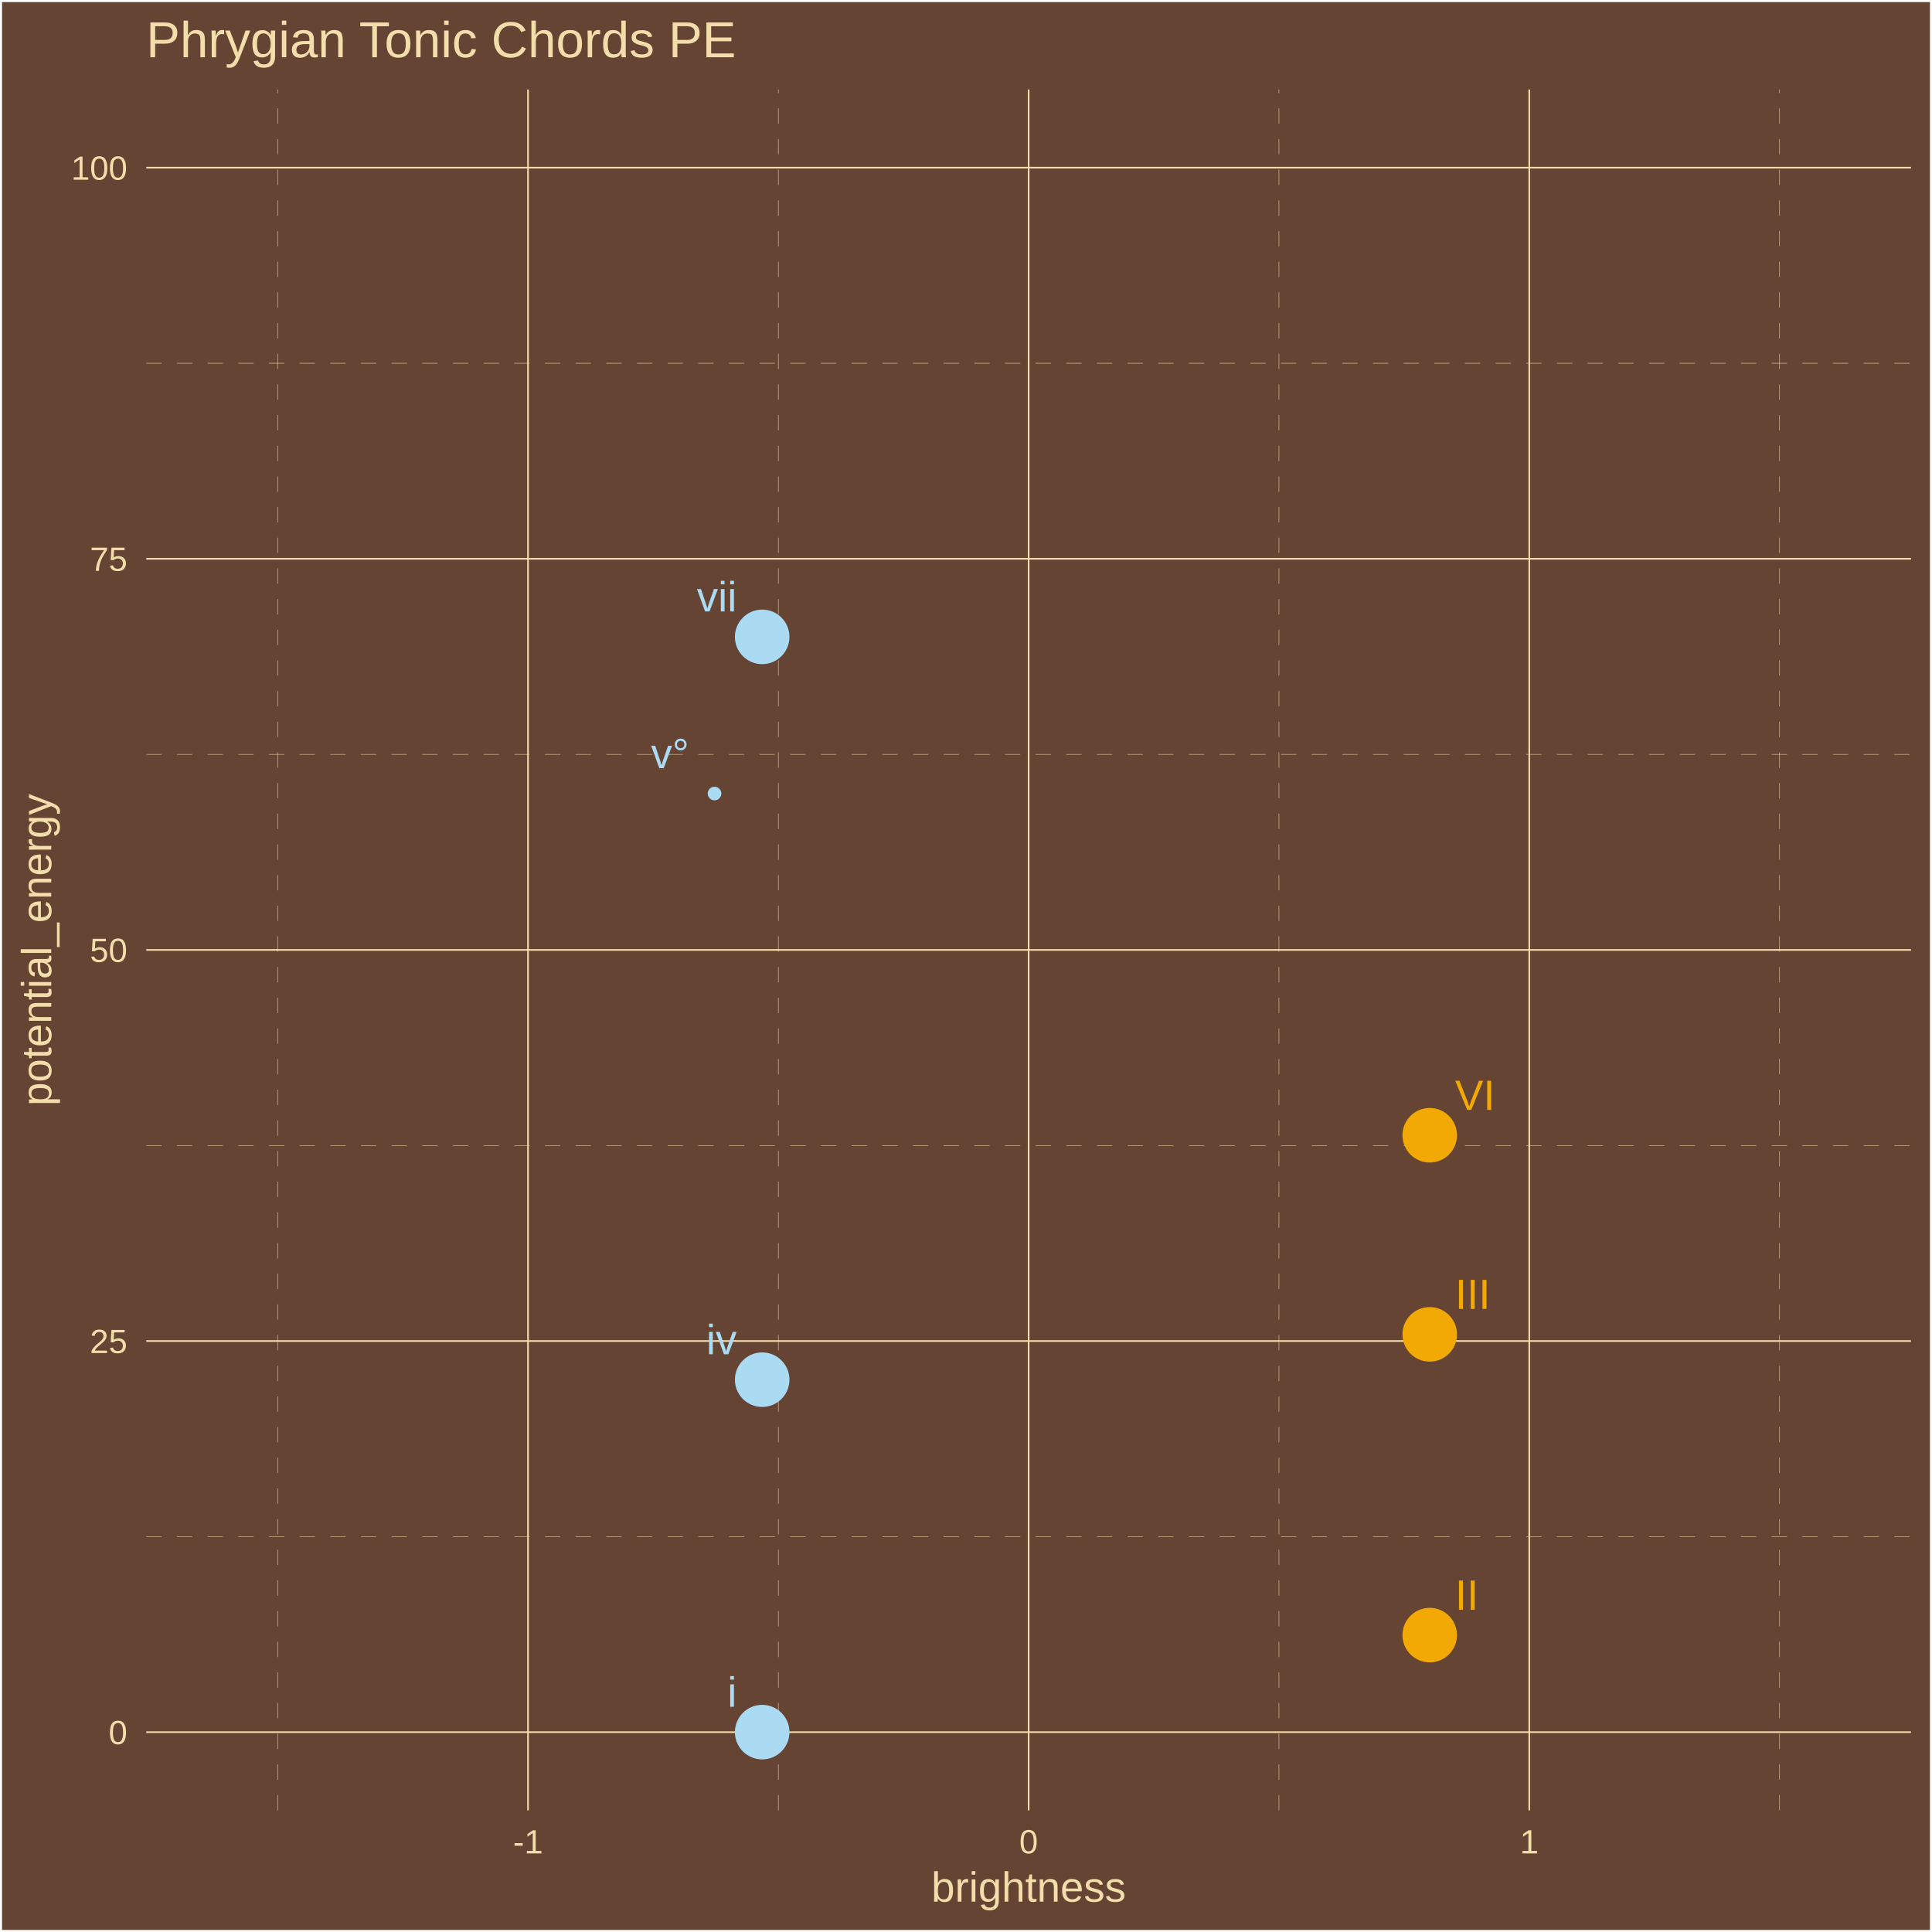
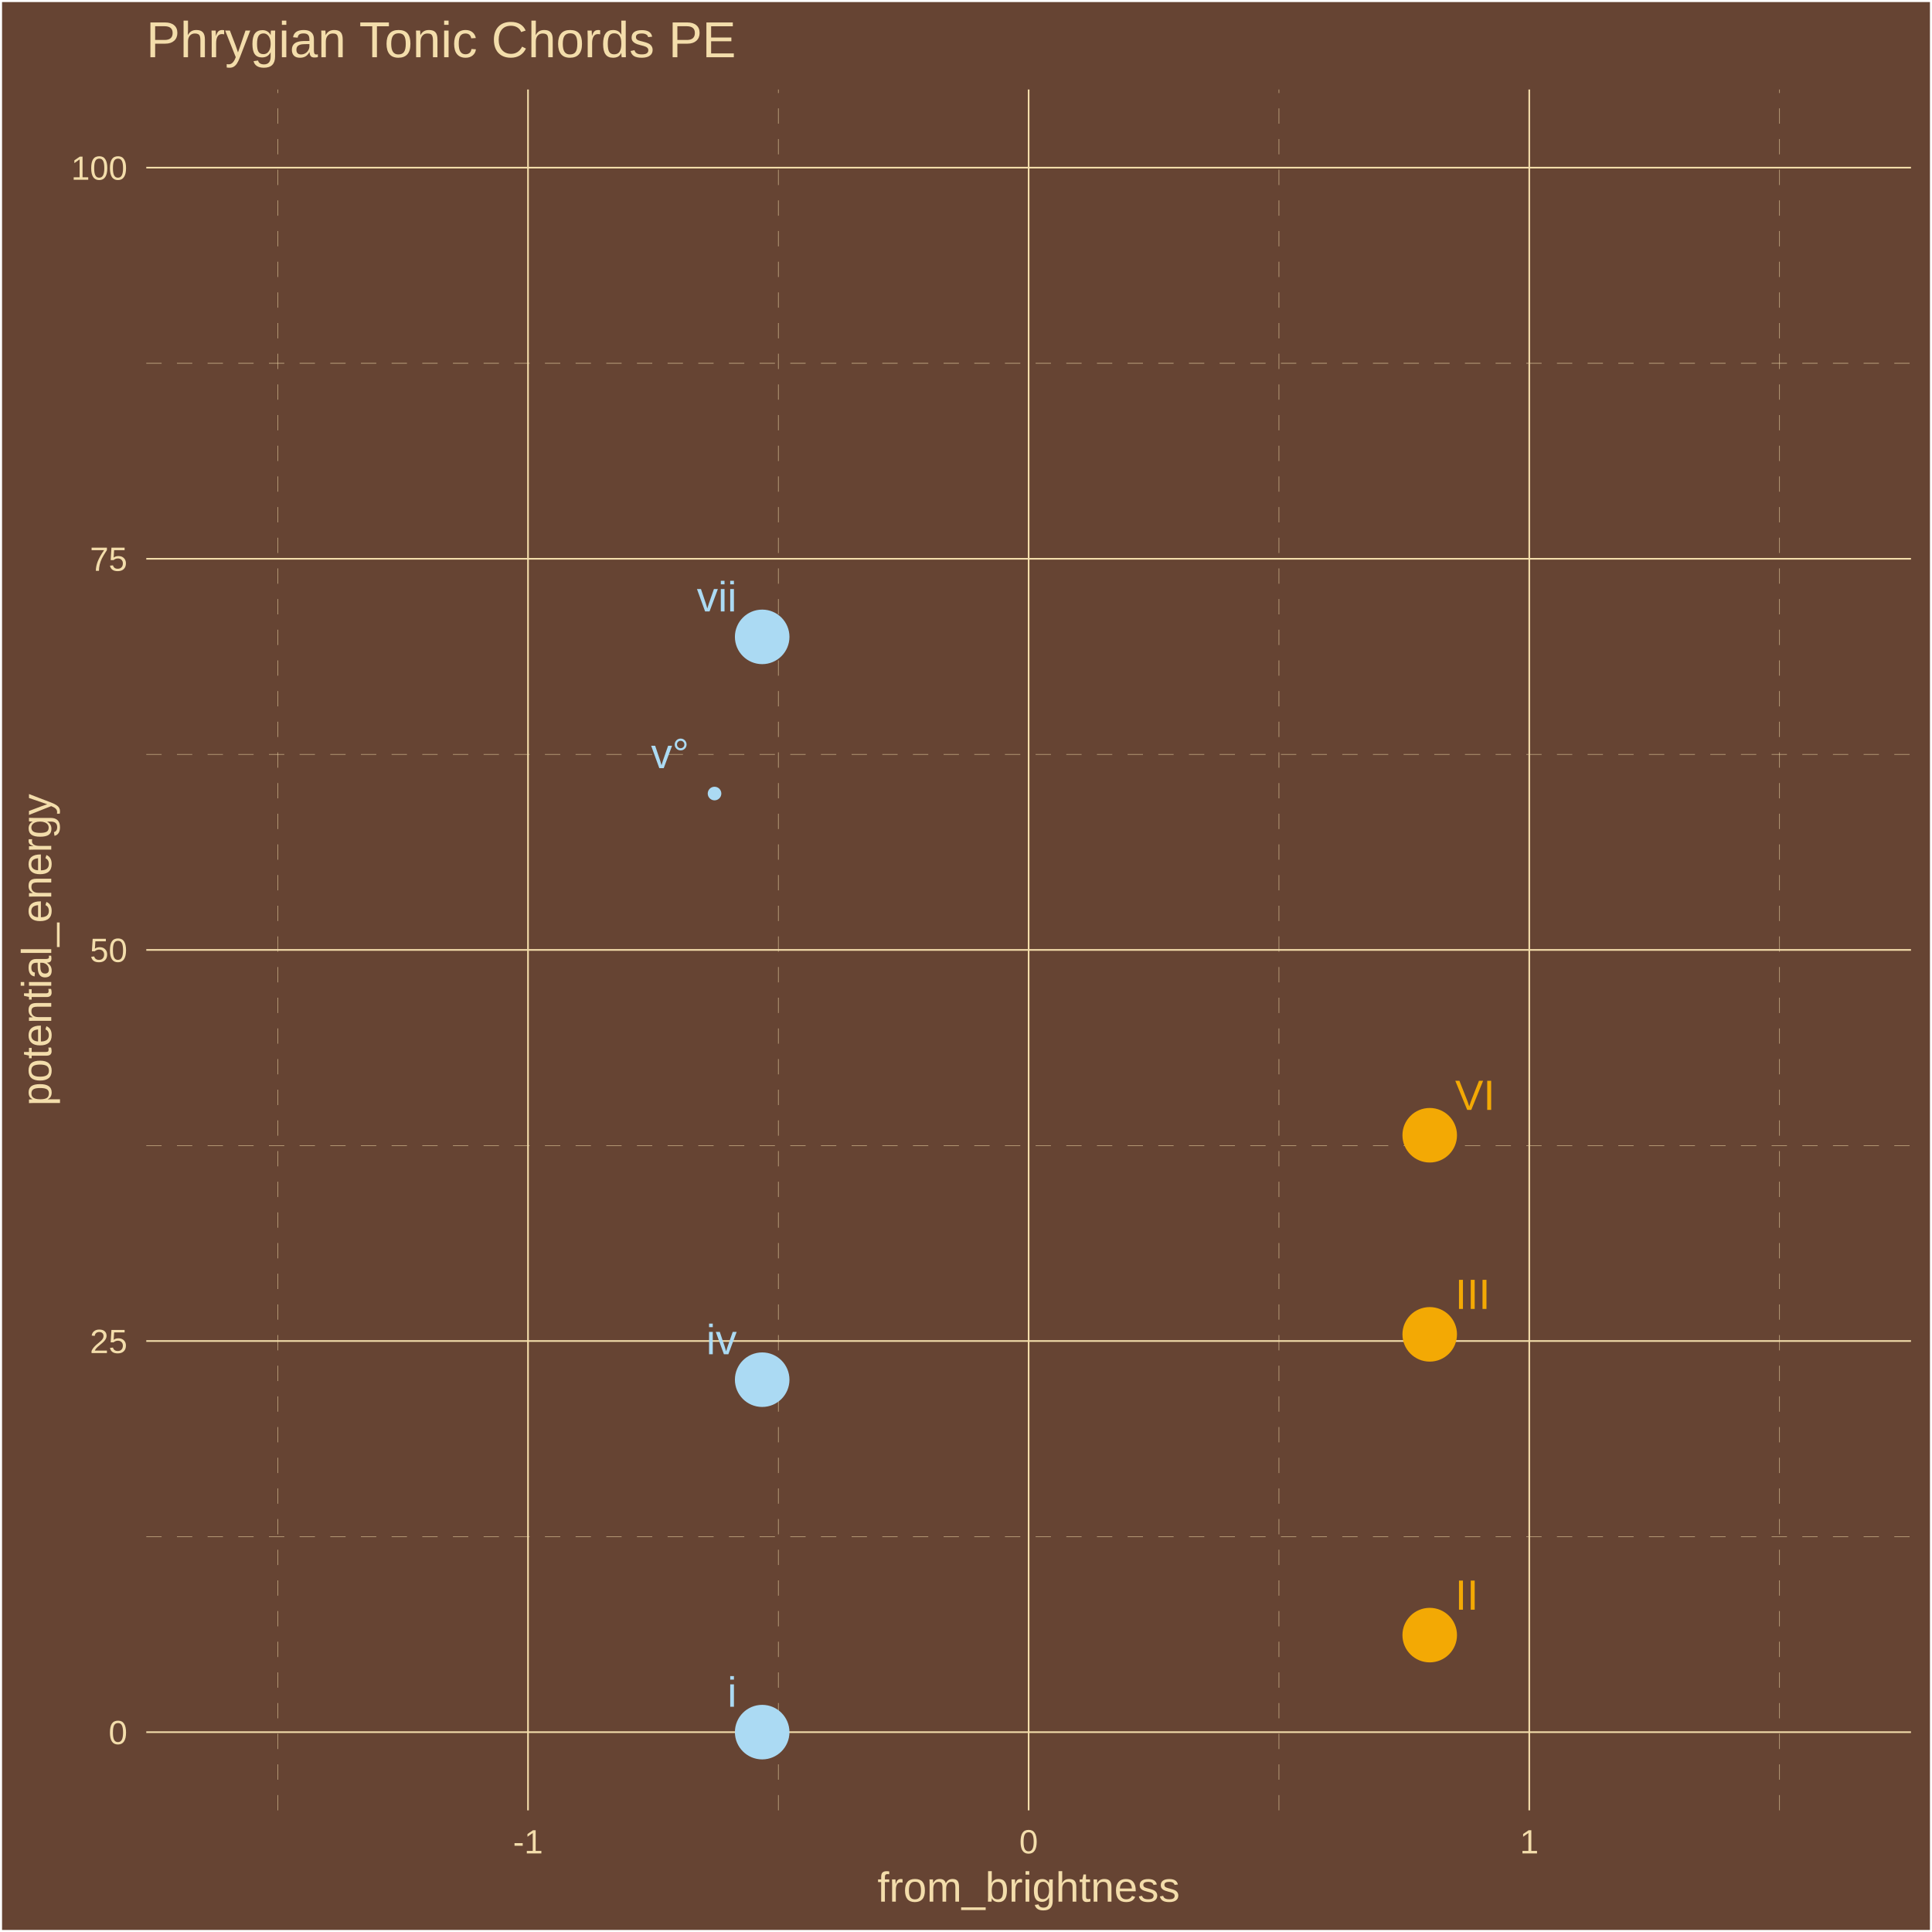
<svg xmlns="http://www.w3.org/2000/svg" class="svglite" width="504.00pt" height="504.00pt" viewBox="0 0 504.00 504.00">
  <defs>
    <style type="text/css">
    .svglite line, .svglite polyline, .svglite polygon, .svglite path, .svglite rect, .svglite circle {
      fill: none;
      stroke: #000000;
      stroke-linecap: round;
      stroke-linejoin: round;
      stroke-miterlimit: 10.00;
    }
    .svglite text {
      white-space: pre;
    }
  </style>
  </defs>
  <rect width="100%" height="100%" style="stroke: none; fill: #664433;" />
  <defs>
    <clipPath id="cpMC4wMHw1MDQuMDB8MC4wMHw1MDQuMDA=">
      <rect x="0.00" y="0.00" width="504.00" height="504.00" />
    </clipPath>
  </defs>
  <g clip-path="url(#cpMC4wMHw1MDQuMDB8MC4wMHw1MDQuMDA=)">
    <rect x="0.00" y="0" width="504.00" height="504.00" style="stroke-width: 1.07; stroke: #FFFFFF; fill: #664433;" />
  </g>
  <defs>
    <clipPath id="cpMzguMTZ8NDk4LjUyfDIzLjM0fDQ3Mi4yNw==">
      <rect x="38.16" y="23.34" width="460.36" height="448.93" />
    </clipPath>
  </defs>
  <g clip-path="url(#cpMzguMTZ8NDk4LjUyfDIzLjM0fDQ3Mi4yNw==)">
    <rect x="38.16" y="23.34" width="460.36" height="448.93" style="stroke-width: 1.07; stroke: none; fill: #664433;" />
    <polyline points="38.16,400.85 498.52,400.85 " style="stroke-width: 0.11; stroke: #F3DDAB; stroke-dasharray: 4.00,4.00; stroke-linecap: butt;" />
    <polyline points="38.16,298.82 498.52,298.82 " style="stroke-width: 0.11; stroke: #F3DDAB; stroke-dasharray: 4.00,4.00; stroke-linecap: butt;" />
    <polyline points="38.16,196.79 498.52,196.79 " style="stroke-width: 0.11; stroke: #F3DDAB; stroke-dasharray: 4.00,4.00; stroke-linecap: butt;" />
    <polyline points="38.16,94.76 498.52,94.76 " style="stroke-width: 0.11; stroke: #F3DDAB; stroke-dasharray: 4.00,4.00; stroke-linecap: butt;" />
    <polyline points="72.44,472.27 72.44,23.34 " style="stroke-width: 0.11; stroke: #F3DDAB; stroke-dasharray: 4.00,4.00; stroke-linecap: butt;" />
    <polyline points="203.04,472.27 203.04,23.34 " style="stroke-width: 0.11; stroke: #F3DDAB; stroke-dasharray: 4.00,4.00; stroke-linecap: butt;" />
    <polyline points="333.64,472.27 333.64,23.34 " style="stroke-width: 0.11; stroke: #F3DDAB; stroke-dasharray: 4.00,4.00; stroke-linecap: butt;" />
    <polyline points="464.24,472.27 464.24,23.34 " style="stroke-width: 0.11; stroke: #F3DDAB; stroke-dasharray: 4.00,4.00; stroke-linecap: butt;" />
    <polyline points="38.16,451.86 498.52,451.86 " style="stroke-width: 0.43; stroke: #F3DDAB; stroke-linecap: butt;" />
    <polyline points="38.16,349.83 498.52,349.83 " style="stroke-width: 0.43; stroke: #F3DDAB; stroke-linecap: butt;" />
    <polyline points="38.16,247.80 498.52,247.80 " style="stroke-width: 0.43; stroke: #F3DDAB; stroke-linecap: butt;" />
    <polyline points="38.16,145.77 498.52,145.77 " style="stroke-width: 0.43; stroke: #F3DDAB; stroke-linecap: butt;" />
    <polyline points="38.16,43.74 498.52,43.74 " style="stroke-width: 0.43; stroke: #F3DDAB; stroke-linecap: butt;" />
    <polyline points="137.74,472.27 137.74,23.34 " style="stroke-width: 0.43; stroke: #F3DDAB; stroke-linecap: butt;" />
    <polyline points="268.34,472.27 268.34,23.34 " style="stroke-width: 0.43; stroke: #F3DDAB; stroke-linecap: butt;" />
    <polyline points="398.94,472.27 398.94,23.34 " style="stroke-width: 0.43; stroke: #F3DDAB; stroke-linecap: butt;" />
    <circle cx="198.83" cy="451.86" r="6.76" style="stroke-width: 0.71; stroke: #ABDAF3; fill: #ABDAF3;" />
    <circle cx="372.97" cy="426.55" r="6.76" style="stroke-width: 0.71; stroke: #F3A904; fill: #F3A904;" />
    <circle cx="372.97" cy="348.09" r="6.76" style="stroke-width: 0.71; stroke: #F3A904; fill: #F3A904;" />
    <circle cx="198.83" cy="359.92" r="6.76" style="stroke-width: 0.71; stroke: #ABDAF3; fill: #ABDAF3;" />
    <circle cx="186.40" cy="207.01" r="1.42" style="stroke-width: 0.71; stroke: #ABDAF3; fill: #ABDAF3;" />
    <circle cx="372.97" cy="296.15" r="6.76" style="stroke-width: 0.71; stroke: #F3A904; fill: #F3A904;" />
    <circle cx="198.83" cy="166.14" r="6.76" style="stroke-width: 0.71; stroke: #ABDAF3; fill: #ABDAF3;" />
    <polygon points="184.15,451.86 196.67,451.86 196.59,451.86 196.94,451.84 197.28,451.77 197.60,451.65 197.90,451.48 198.17,451.26 198.40,451.00 198.59,450.70 198.72,450.38 198.81,450.05 198.83,449.70 198.83,449.70 198.83,431.71 198.83,431.71 198.81,431.36 198.72,431.02 198.59,430.70 198.40,430.41 198.17,430.15 197.90,429.93 197.60,429.76 197.28,429.63 196.94,429.56 196.67,429.55 184.15,429.55 184.41,429.56 184.06,429.55 183.71,429.59 183.38,429.69 183.07,429.84 182.78,430.03 182.53,430.28 182.32,430.55 182.16,430.86 182.05,431.19 181.99,431.53 181.99,431.71 181.99,449.70 181.99,449.53 181.99,449.87 182.05,450.22 182.16,450.55 182.32,450.85 182.53,451.13 182.78,451.37 183.07,451.57 183.38,451.72 183.71,451.82 184.06,451.86 " style="stroke-width: nan; stroke: none;" />
    <text x="192.21" y="445.24" text-anchor="end" style="font-size: 11.04px;fill: #ABDAF3; font-family: &quot;Arial&quot;;" textLength="2.45px" lengthAdjust="spacingAndGlyphs">i</text>
    <polygon points="375.13,426.55 391.34,426.55 391.26,426.54 391.60,426.53 391.94,426.46 392.27,426.34 392.57,426.16 392.84,425.94 393.07,425.68 393.26,425.39 393.39,425.07 393.48,424.73 393.50,424.39 393.50,424.39 393.50,406.39 393.50,406.39 393.48,406.05 393.39,405.71 393.26,405.39 393.07,405.10 392.84,404.83 392.57,404.62 392.27,404.44 391.94,404.32 391.60,404.25 391.34,404.23 375.13,404.23 375.39,404.25 375.04,404.23 374.70,404.28 374.36,404.37 374.05,404.52 373.76,404.72 373.51,404.96 373.30,405.24 373.14,405.55 373.03,405.88 372.98,406.22 372.97,406.39 372.97,424.39 372.98,424.21 372.98,424.56 373.03,424.90 373.14,425.23 373.30,425.54 373.51,425.82 373.76,426.06 374.05,426.26 374.36,426.41 374.70,426.50 375.04,426.54 " style="stroke-width: nan; stroke: none;" />
    <text x="379.59" y="419.92" style="font-size: 11.04px;fill: #F3A904; font-family: &quot;Arial&quot;;" textLength="6.13px" lengthAdjust="spacingAndGlyphs">II</text>
    <polygon points="375.13,348.09 394.41,348.09 394.32,348.09 394.67,348.07 395.01,348.00 395.34,347.88 395.64,347.71 395.91,347.49 396.14,347.23 396.32,346.93 396.46,346.61 396.54,346.27 396.57,345.93 396.57,345.93 396.57,327.94 396.57,327.94 396.54,327.59 396.46,327.25 396.32,326.93 396.14,326.64 395.91,326.38 395.64,326.16 395.34,325.98 395.01,325.86 394.67,325.79 394.41,325.78 375.13,325.78 375.39,325.79 375.04,325.78 374.70,325.82 374.36,325.92 374.05,326.06 373.76,326.26 373.51,326.50 373.30,326.78 373.14,327.09 373.03,327.42 372.98,327.76 372.97,327.94 372.97,345.93 372.98,345.75 372.98,346.10 373.03,346.45 373.14,346.78 373.30,347.08 373.51,347.36 373.76,347.60 374.05,347.80 374.36,347.95 374.70,348.04 375.04,348.09 " style="stroke-width: nan; stroke: none;" />
    <text x="379.59" y="341.46" style="font-size: 11.04px;fill: #F3A904; font-family: &quot;Arial&quot;;" textLength="9.20px" lengthAdjust="spacingAndGlyphs">III</text>
    <polygon points="178.63,359.92 196.67,359.92 196.59,359.91 196.94,359.90 197.28,359.83 197.60,359.71 197.90,359.53 198.17,359.31 198.40,359.05 198.59,358.76 198.72,358.44 198.81,358.10 198.83,357.76 198.83,357.76 198.83,339.76 198.83,339.76 198.81,339.42 198.72,339.08 198.59,338.76 198.40,338.47 198.17,338.21 197.90,337.99 197.60,337.81 197.28,337.69 196.94,337.62 196.67,337.60 178.63,337.60 178.89,337.62 178.54,337.60 178.20,337.65 177.87,337.74 177.55,337.89 177.27,338.09 177.01,338.33 176.81,338.61 176.64,338.92 176.53,339.25 176.48,339.59 176.47,339.76 176.47,357.76 176.48,357.58 176.48,357.93 176.53,358.27 176.64,358.60 176.81,358.91 177.01,359.19 177.27,359.43 177.55,359.63 177.87,359.78 178.20,359.87 178.54,359.91 " style="stroke-width: nan; stroke: none;" />
    <text x="192.21" y="353.29" text-anchor="end" style="font-size: 11.04px;fill: #ABDAF3; font-family: &quot;Arial&quot;;" textLength="7.96px" lengthAdjust="spacingAndGlyphs">iv</text>
    <polygon points="164.23,207.01 184.24,207.01 184.15,207.01 184.50,207.00 184.84,206.93 185.16,206.80 185.46,206.63 185.73,206.41 185.96,206.15 186.15,205.86 186.29,205.54 186.37,205.20 186.40,204.85 186.40,204.85 186.40,186.86 186.40,186.86 186.37,186.51 186.29,186.18 186.15,185.86 185.96,185.56 185.73,185.30 185.46,185.08 185.16,184.91 184.84,184.79 184.50,184.72 184.24,184.70 164.23,184.70 164.49,184.72 164.14,184.70 163.80,184.74 163.46,184.84 163.15,184.99 162.86,185.19 162.61,185.43 162.40,185.71 162.24,186.01 162.13,186.34 162.07,186.69 162.07,186.86 162.07,204.85 162.07,204.68 162.07,205.03 162.13,205.37 162.24,205.70 162.40,206.01 162.61,206.29 162.86,206.53 163.15,206.72 163.46,206.87 163.80,206.97 164.14,207.01 " style="stroke-width: nan; stroke: none;" />
    <text x="179.77" y="200.39" text-anchor="end" style="font-size: 11.04px;fill: #ABDAF3; font-family: &quot;Arial&quot;;" textLength="9.93px" lengthAdjust="spacingAndGlyphs">v°</text>
    <polygon points="375.13,296.15 395.63,296.15 395.55,296.15 395.89,296.14 396.24,296.07 396.56,295.94 396.86,295.77 397.13,295.55 397.36,295.29 397.55,295.00 397.68,294.68 397.77,294.34 397.79,293.99 397.79,293.99 397.79,276.00 397.79,276.00 397.77,275.65 397.68,275.32 397.55,275.00 397.36,274.70 397.13,274.44 396.86,274.22 396.56,274.05 396.24,273.93 395.89,273.86 395.63,273.84 375.13,273.84 375.39,273.86 375.04,273.84 374.70,273.88 374.36,273.98 374.05,274.13 373.76,274.33 373.51,274.57 373.30,274.85 373.14,275.15 373.03,275.48 372.98,275.83 372.97,276.00 372.97,293.99 372.98,293.82 372.98,294.17 373.03,294.51 373.14,294.84 373.30,295.15 373.51,295.43 373.76,295.67 374.05,295.86 374.36,296.01 374.70,296.11 375.04,296.15 " style="stroke-width: nan; stroke: none;" />
    <text x="379.59" y="289.53" style="font-size: 11.04px;fill: #F3A904; font-family: &quot;Arial&quot;;" textLength="10.43px" lengthAdjust="spacingAndGlyphs">VI</text>
    <polygon points="176.18,166.14 196.67,166.14 196.59,166.14 196.94,166.12 197.28,166.05 197.60,165.93 197.90,165.76 198.17,165.54 198.40,165.27 198.59,164.98 198.72,164.66 198.81,164.32 198.83,163.98 198.83,163.98 198.83,145.98 198.83,145.98 198.81,145.64 198.72,145.30 198.59,144.98 198.40,144.69 198.17,144.43 197.90,144.21 197.60,144.03 197.28,143.91 196.94,143.84 196.67,143.82 176.18,143.82 176.44,143.84 176.10,143.83 175.75,143.87 175.42,143.96 175.10,144.11 174.82,144.31 174.57,144.55 174.36,144.83 174.20,145.14 174.09,145.47 174.03,145.81 174.02,145.98 174.02,163.98 174.03,163.80 174.03,164.15 174.09,164.49 174.20,164.82 174.36,165.13 174.57,165.41 174.82,165.65 175.10,165.85 175.42,166.00 175.75,166.09 176.10,166.14 " style="stroke-width: nan; stroke: none;" />
    <text x="192.21" y="159.51" text-anchor="end" style="font-size: 11.04px;fill: #ABDAF3; font-family: &quot;Arial&quot;;" textLength="10.41px" lengthAdjust="spacingAndGlyphs">vii</text>
  </g>
  <g clip-path="url(#cpMC4wMHw1MDQuMDB8MC4wMHw1MDQuMDA=)">
    <text x="33.23" y="455.01" text-anchor="end" style="font-size: 8.80px;fill: #F3DDAB; font-family: &quot;Arial&quot;;" textLength="4.90px" lengthAdjust="spacingAndGlyphs">0</text>
    <text x="33.23" y="352.98" text-anchor="end" style="font-size: 8.80px;fill: #F3DDAB; font-family: &quot;Arial&quot;;" textLength="9.79px" lengthAdjust="spacingAndGlyphs">25</text>
    <text x="33.23" y="250.95" text-anchor="end" style="font-size: 8.80px;fill: #F3DDAB; font-family: &quot;Arial&quot;;" textLength="9.79px" lengthAdjust="spacingAndGlyphs">50</text>
    <text x="33.23" y="148.92" text-anchor="end" style="font-size: 8.80px;fill: #F3DDAB; font-family: &quot;Arial&quot;;" textLength="9.79px" lengthAdjust="spacingAndGlyphs">75</text>
    <text x="33.23" y="46.90" text-anchor="end" style="font-size: 8.80px;fill: #F3DDAB; font-family: &quot;Arial&quot;;" textLength="14.69px" lengthAdjust="spacingAndGlyphs">100</text>
    <text x="137.74" y="483.50" text-anchor="middle" style="font-size: 8.80px;fill: #F3DDAB; font-family: &quot;Arial&quot;;" textLength="7.83px" lengthAdjust="spacingAndGlyphs">-1</text>
    <text x="268.34" y="483.50" text-anchor="middle" style="font-size: 8.80px;fill: #F3DDAB; font-family: &quot;Arial&quot;;" textLength="4.90px" lengthAdjust="spacingAndGlyphs">0</text>
    <text x="398.94" y="483.50" text-anchor="middle" style="font-size: 8.80px;fill: #F3DDAB; font-family: &quot;Arial&quot;;" textLength="4.90px" lengthAdjust="spacingAndGlyphs">1</text>
-     <text x="268.34" y="496.09" text-anchor="middle" style="font-size: 11.00px;fill: #F3DDAB; font-family: &quot;Arial&quot;;" textLength="50.76px" lengthAdjust="spacingAndGlyphs">brightness</text>
+     <text x="268.34" y="496.09" text-anchor="middle" style="font-size: 11.00px;fill: #F3DDAB; font-family: &quot;Arial&quot;;" textLength="78.88px" lengthAdjust="spacingAndGlyphs">from_brightness</text>
    <text transform="translate(13.37,247.80) rotate(-90)" text-anchor="middle" style="font-size: 11.00px;fill: #F3DDAB; font-family: &quot;Arial&quot;;" textLength="81.35px" lengthAdjust="spacingAndGlyphs">potential_energy</text>
    <text x="38.16" y="14.94" style="font-size: 13.20px;fill: #F3DDAB; font-family: &quot;Arial&quot;;" textLength="155.43px" lengthAdjust="spacingAndGlyphs">Phrygian Tonic Chords PE</text>
  </g>
</svg>
